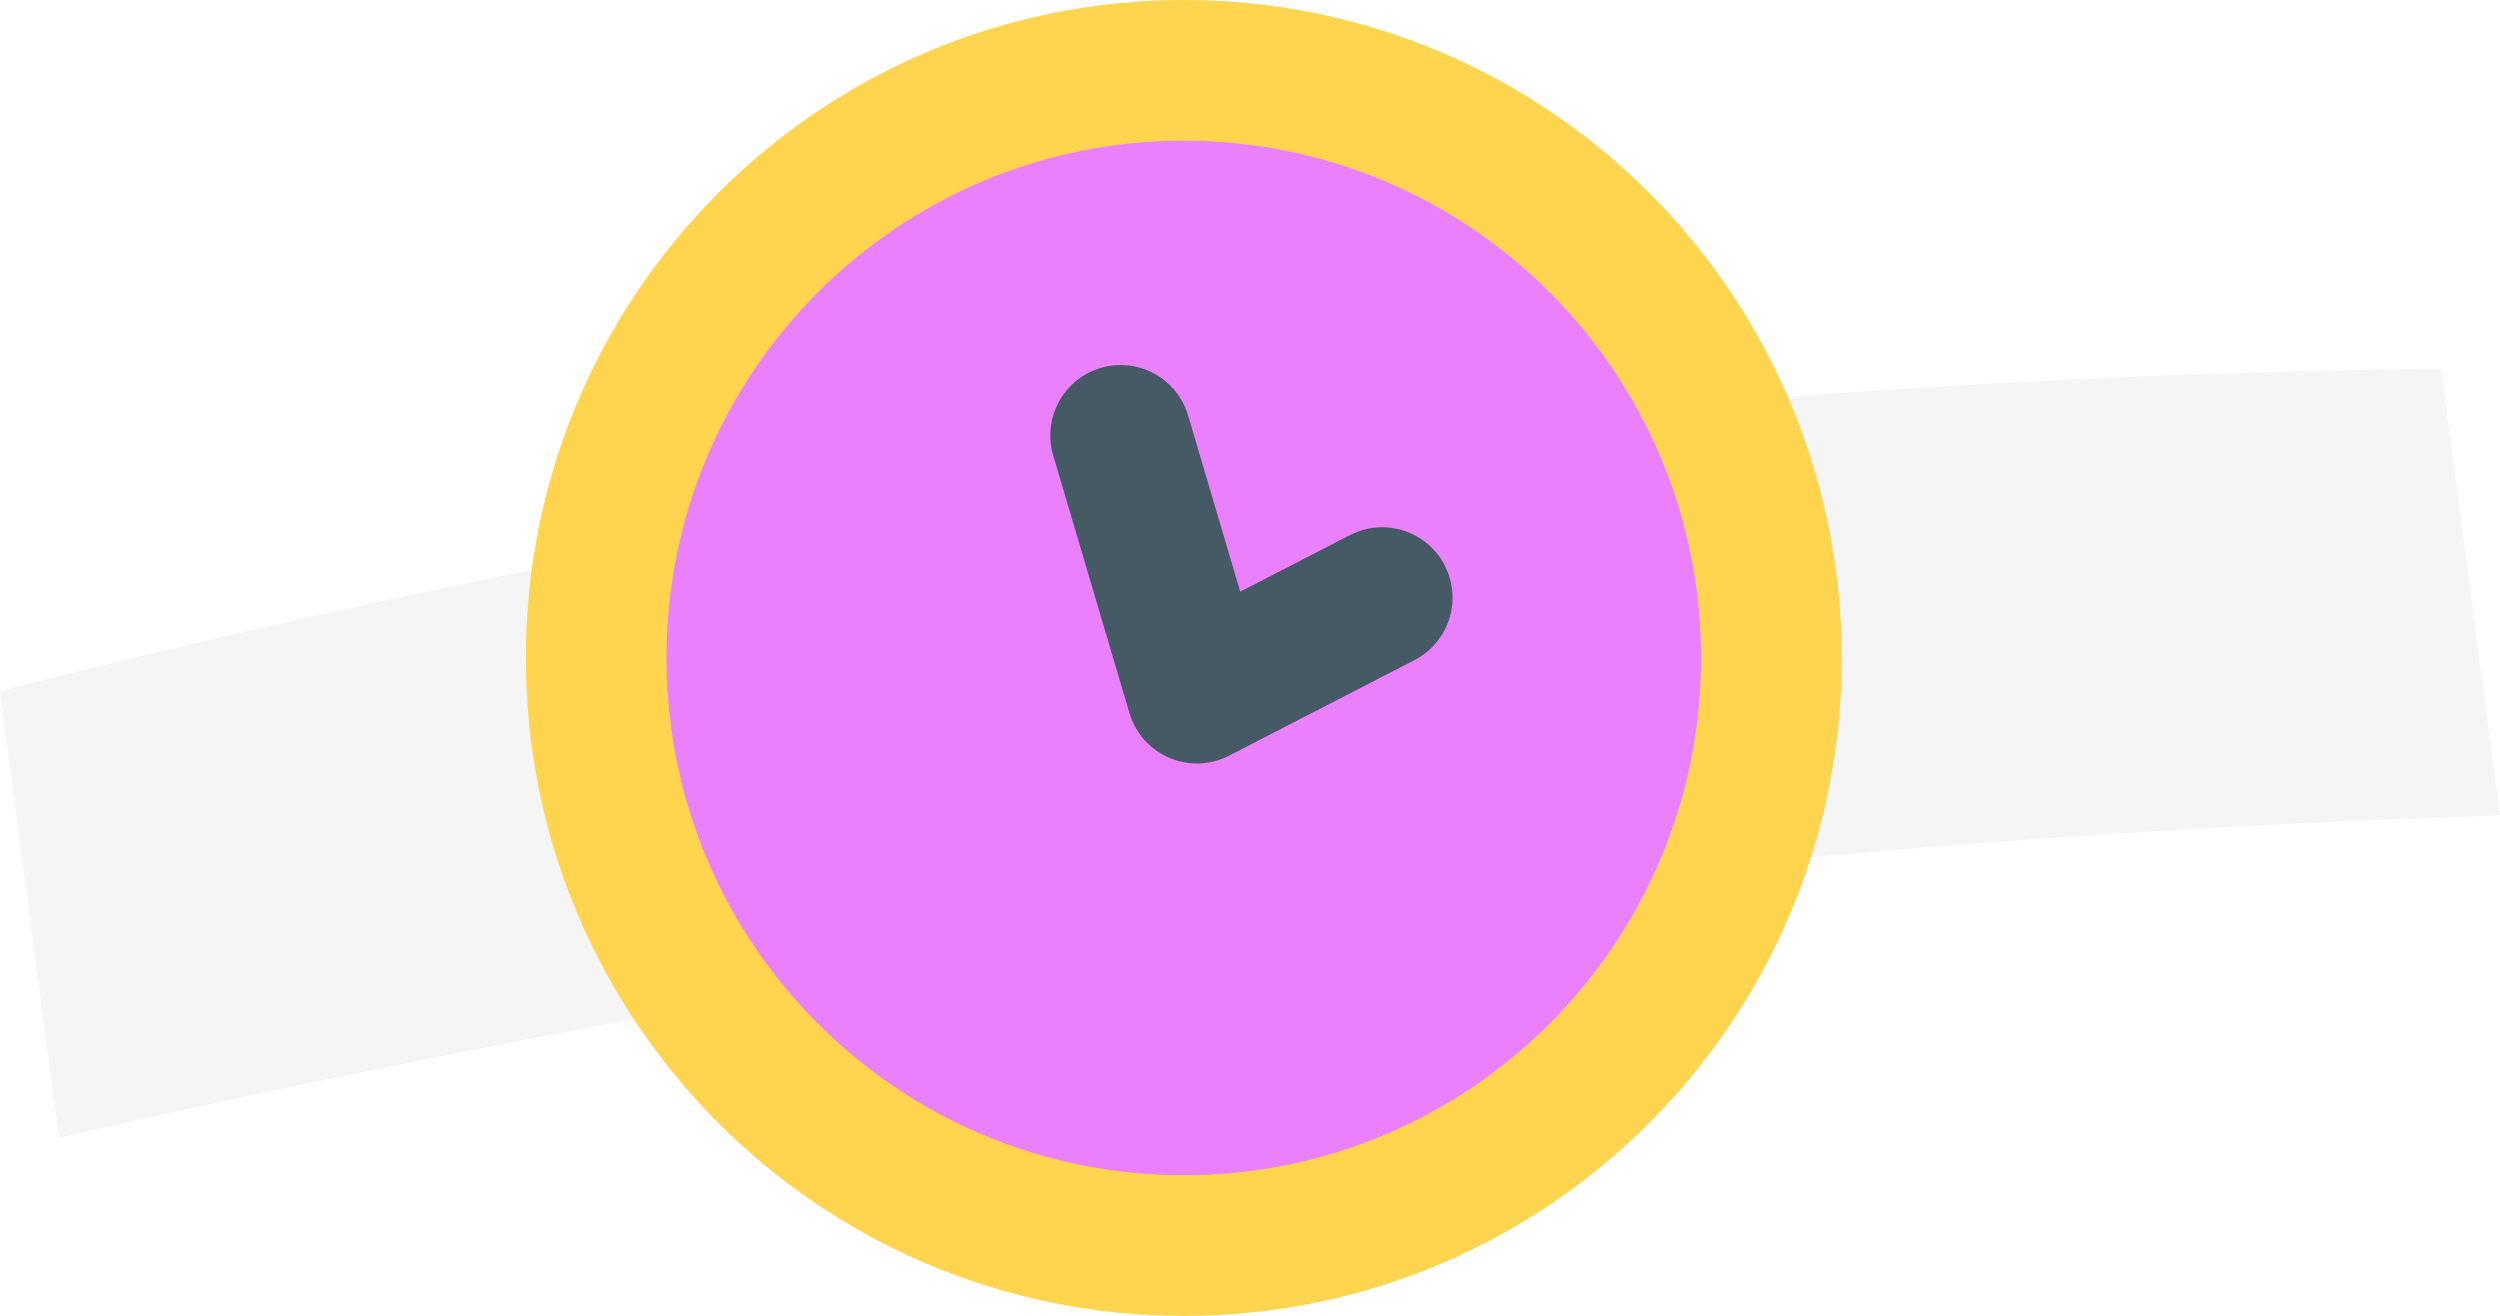
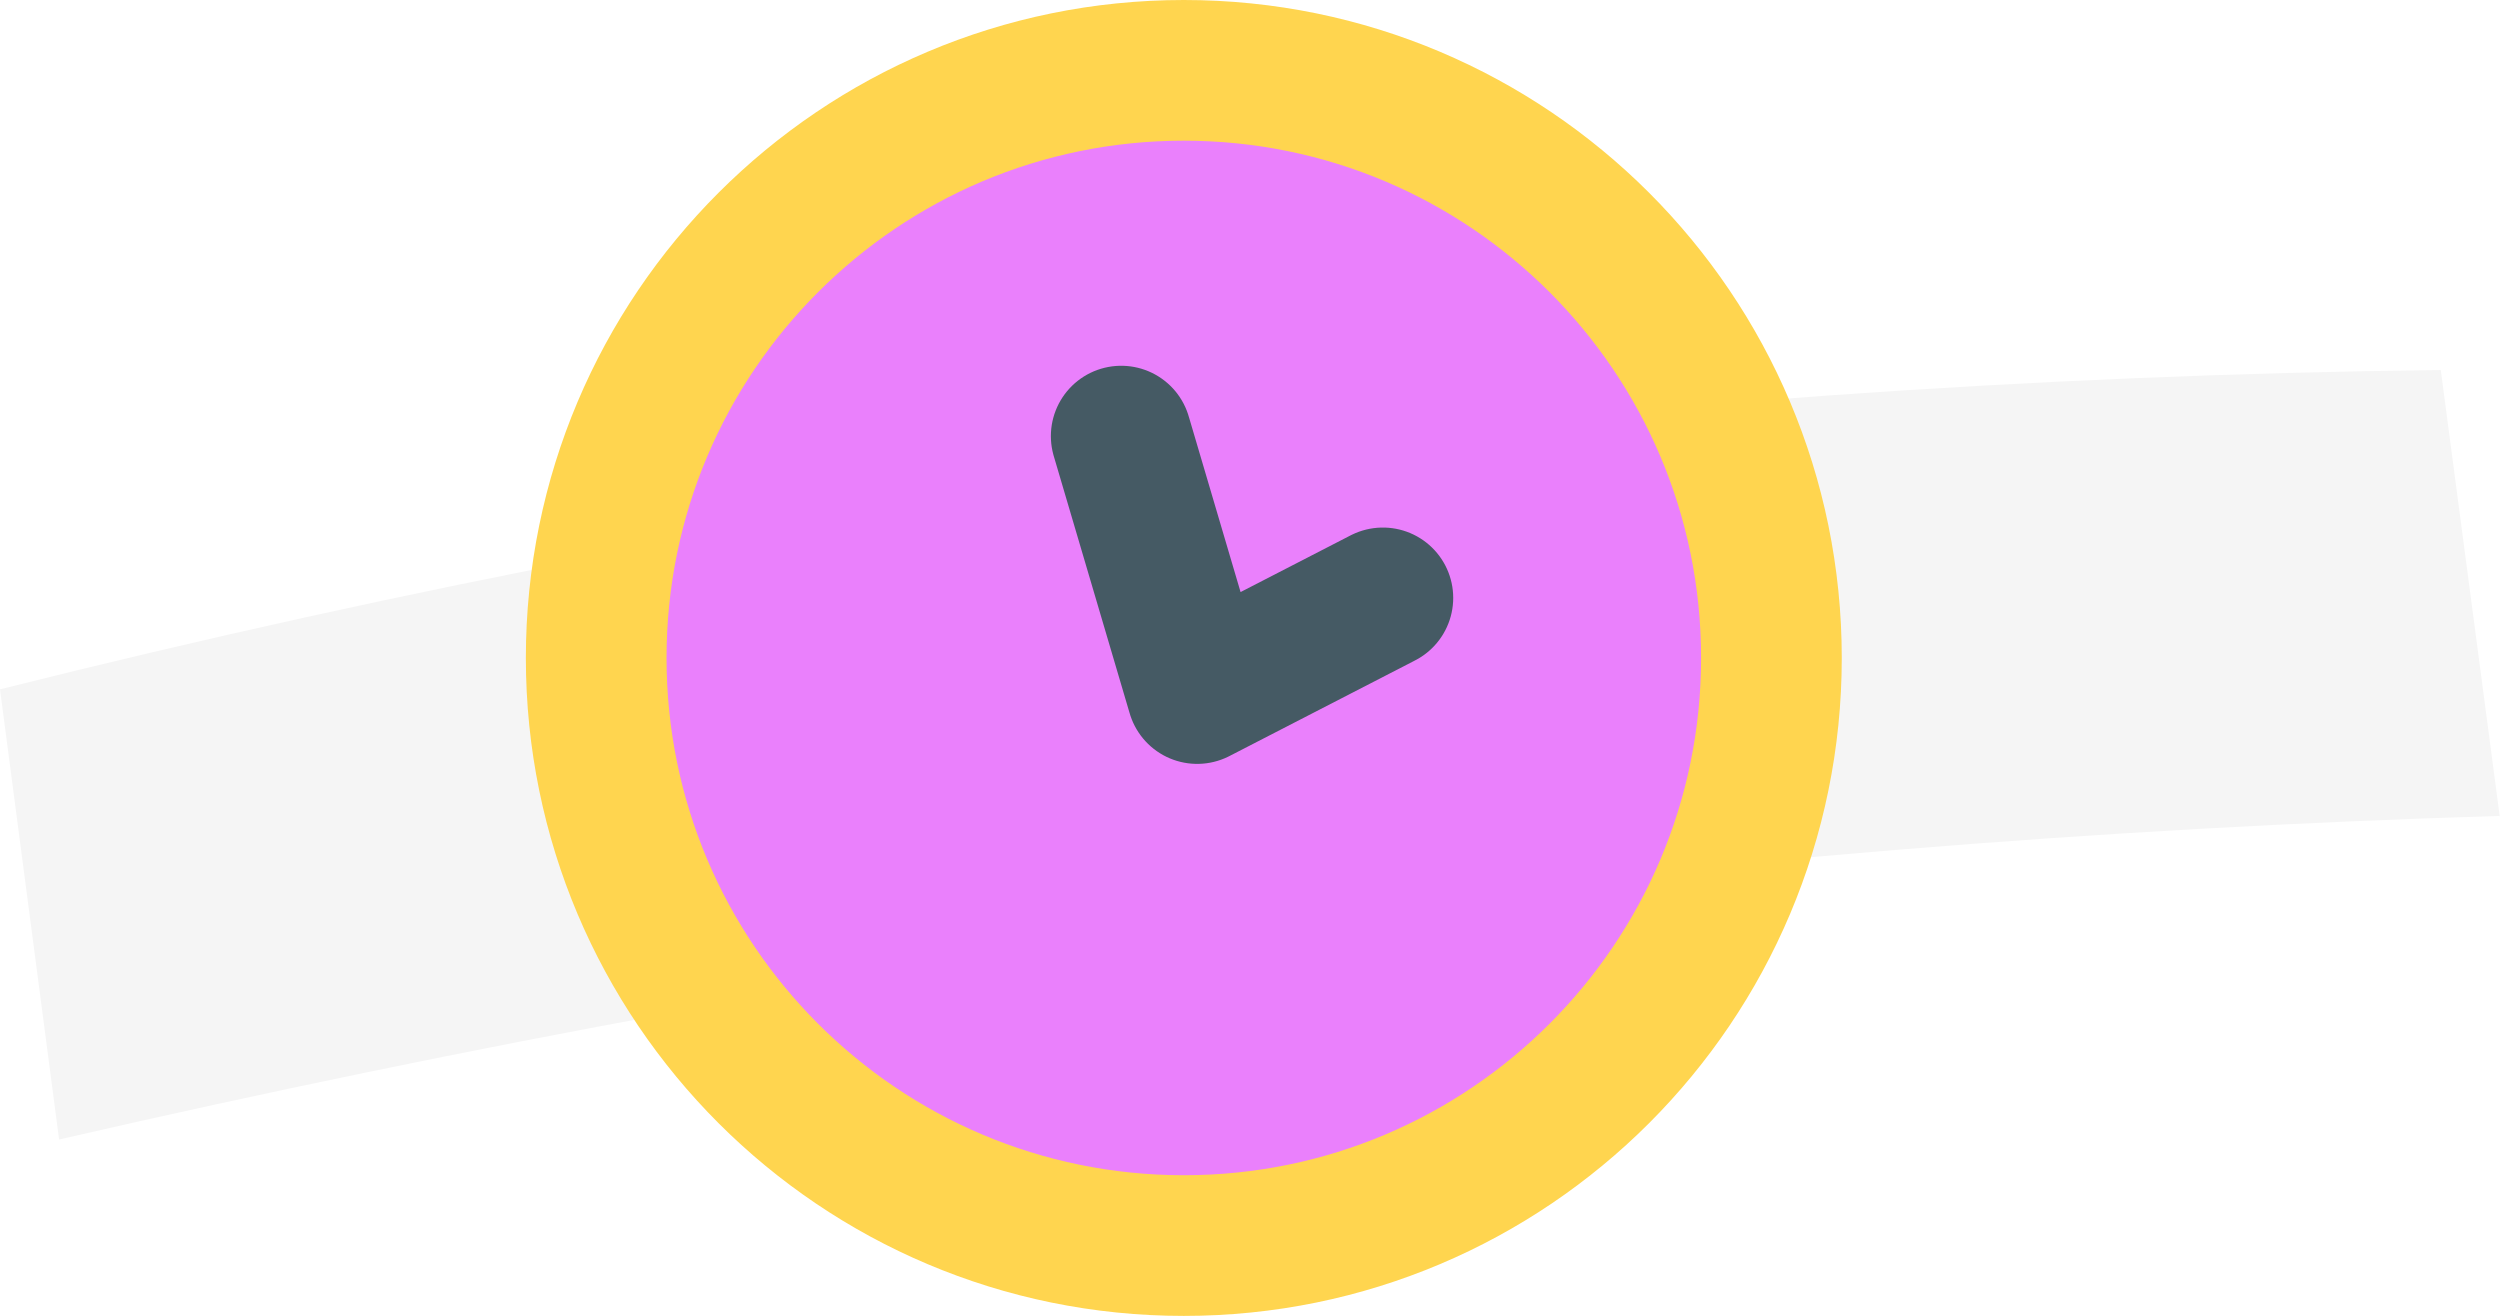
- <svg xmlns="http://www.w3.org/2000/svg" version="1.1" x="0px" y="0px" viewBox="0 0 17.771 9.354" enable-background="new 0 0 17.771 9.354" xml:space="preserve">
-   <g id="_x31_-_Blue_Dog">
-     <g id="Layer_2" display="none" opacity="0.4">
- 	</g>
-   </g>
-   <g id="_x32_-_Options">
-     <g id="medication">
- 	</g>
-     <g id="talking">
- 	</g>
-     <g id="practical">
-       <g id="mirror_2_">
- 		</g>
-     </g>
-   </g>
-   <g id="_x33_-_Practical_Intro">
-     <g id="List">
- 	</g>
-   </g>
-   <g id="_x34_-_Practical_List">
- </g>
-   <g id="_x35_-_Support_Locations">
- </g>
-   <g id="_x36_-Shy_Dog">
- </g>
-   <g id="_x37_-Better_Dog">
- </g>
-   <g id="_x38_-Therapist_Dog">
- </g>
-   <g id="_x39_-_Therapy_Details">
-     <g id="text_6_">
- 	</g>
-     <g id="grandad_dog">
- 	</g>
-     <g id="puppy">
- 	</g>
-     <g id="mum_dog">
-       <g id="watch_1_">
-         <path fill="#F5F5F5" d="M17.771,5.796C12.076,5.972,6.289,6.752,0.419,8.086L0,4.912c5.776-1.469,11.56-2.231,17.352-2.29     L17.771,5.796z" />
-         <circle fill="#EA80FC" stroke="#FFD54F" stroke-miterlimit="10" cx="8.415" cy="4.677" r="4.177" />
-         <polyline fill="none" stroke="#455A64" stroke-linecap="round" stroke-linejoin="round" stroke-miterlimit="10" points="     7.966,3.095 8.508,4.927 9.825,4.248    " />
+ <svg xmlns="http://www.w3.org/2000/svg" viewBox="0 0 17.771 9.354" enable-background="new 0 0 17.771 9.354">
+   <g>
+     <g>
+       <g>
+         <path fill="#F5F5F5" d="M17.77 5.8c-5.7.17-11.48.95-17.35 2.3L0 4.9C5.78 3.45 11.56 2.7 17.35 2.63l.42 3.18z" />
+         <circle cx="8.415" cy="4.677" r="4.177" fill="#EA80FC" stroke="#FFD54F" stroke-miterlimit="10" />
+         <path fill="none" stroke="#455A64" stroke-miterlimit="10" d="M7.97 3.1l.54 1.83 1.32-.68" stroke-linecap="round" stroke-linejoin="round" />
      </g>
    </g>
  </g>
-   <g id="_x31_0-Combining_Therapies">
-     <g id="text_7_">
- 	</g>
-     <g id="Isometric_Grid">
- 	</g>
-     <g id="chair_3_">
- 	</g>
-   </g>
-   <g id="_x31_1-Medication_Script">
- </g>
-   <g id="_x31_2-Dog_With_Medication">
- </g>
-   <g id="_x31_3-Medication_Check_Ups">
- </g>
-   <g id="_x31_4-Medication_Side_Effects">
-     <g id="shy_dog_1_">
- 	</g>
-   </g>
</svg>
